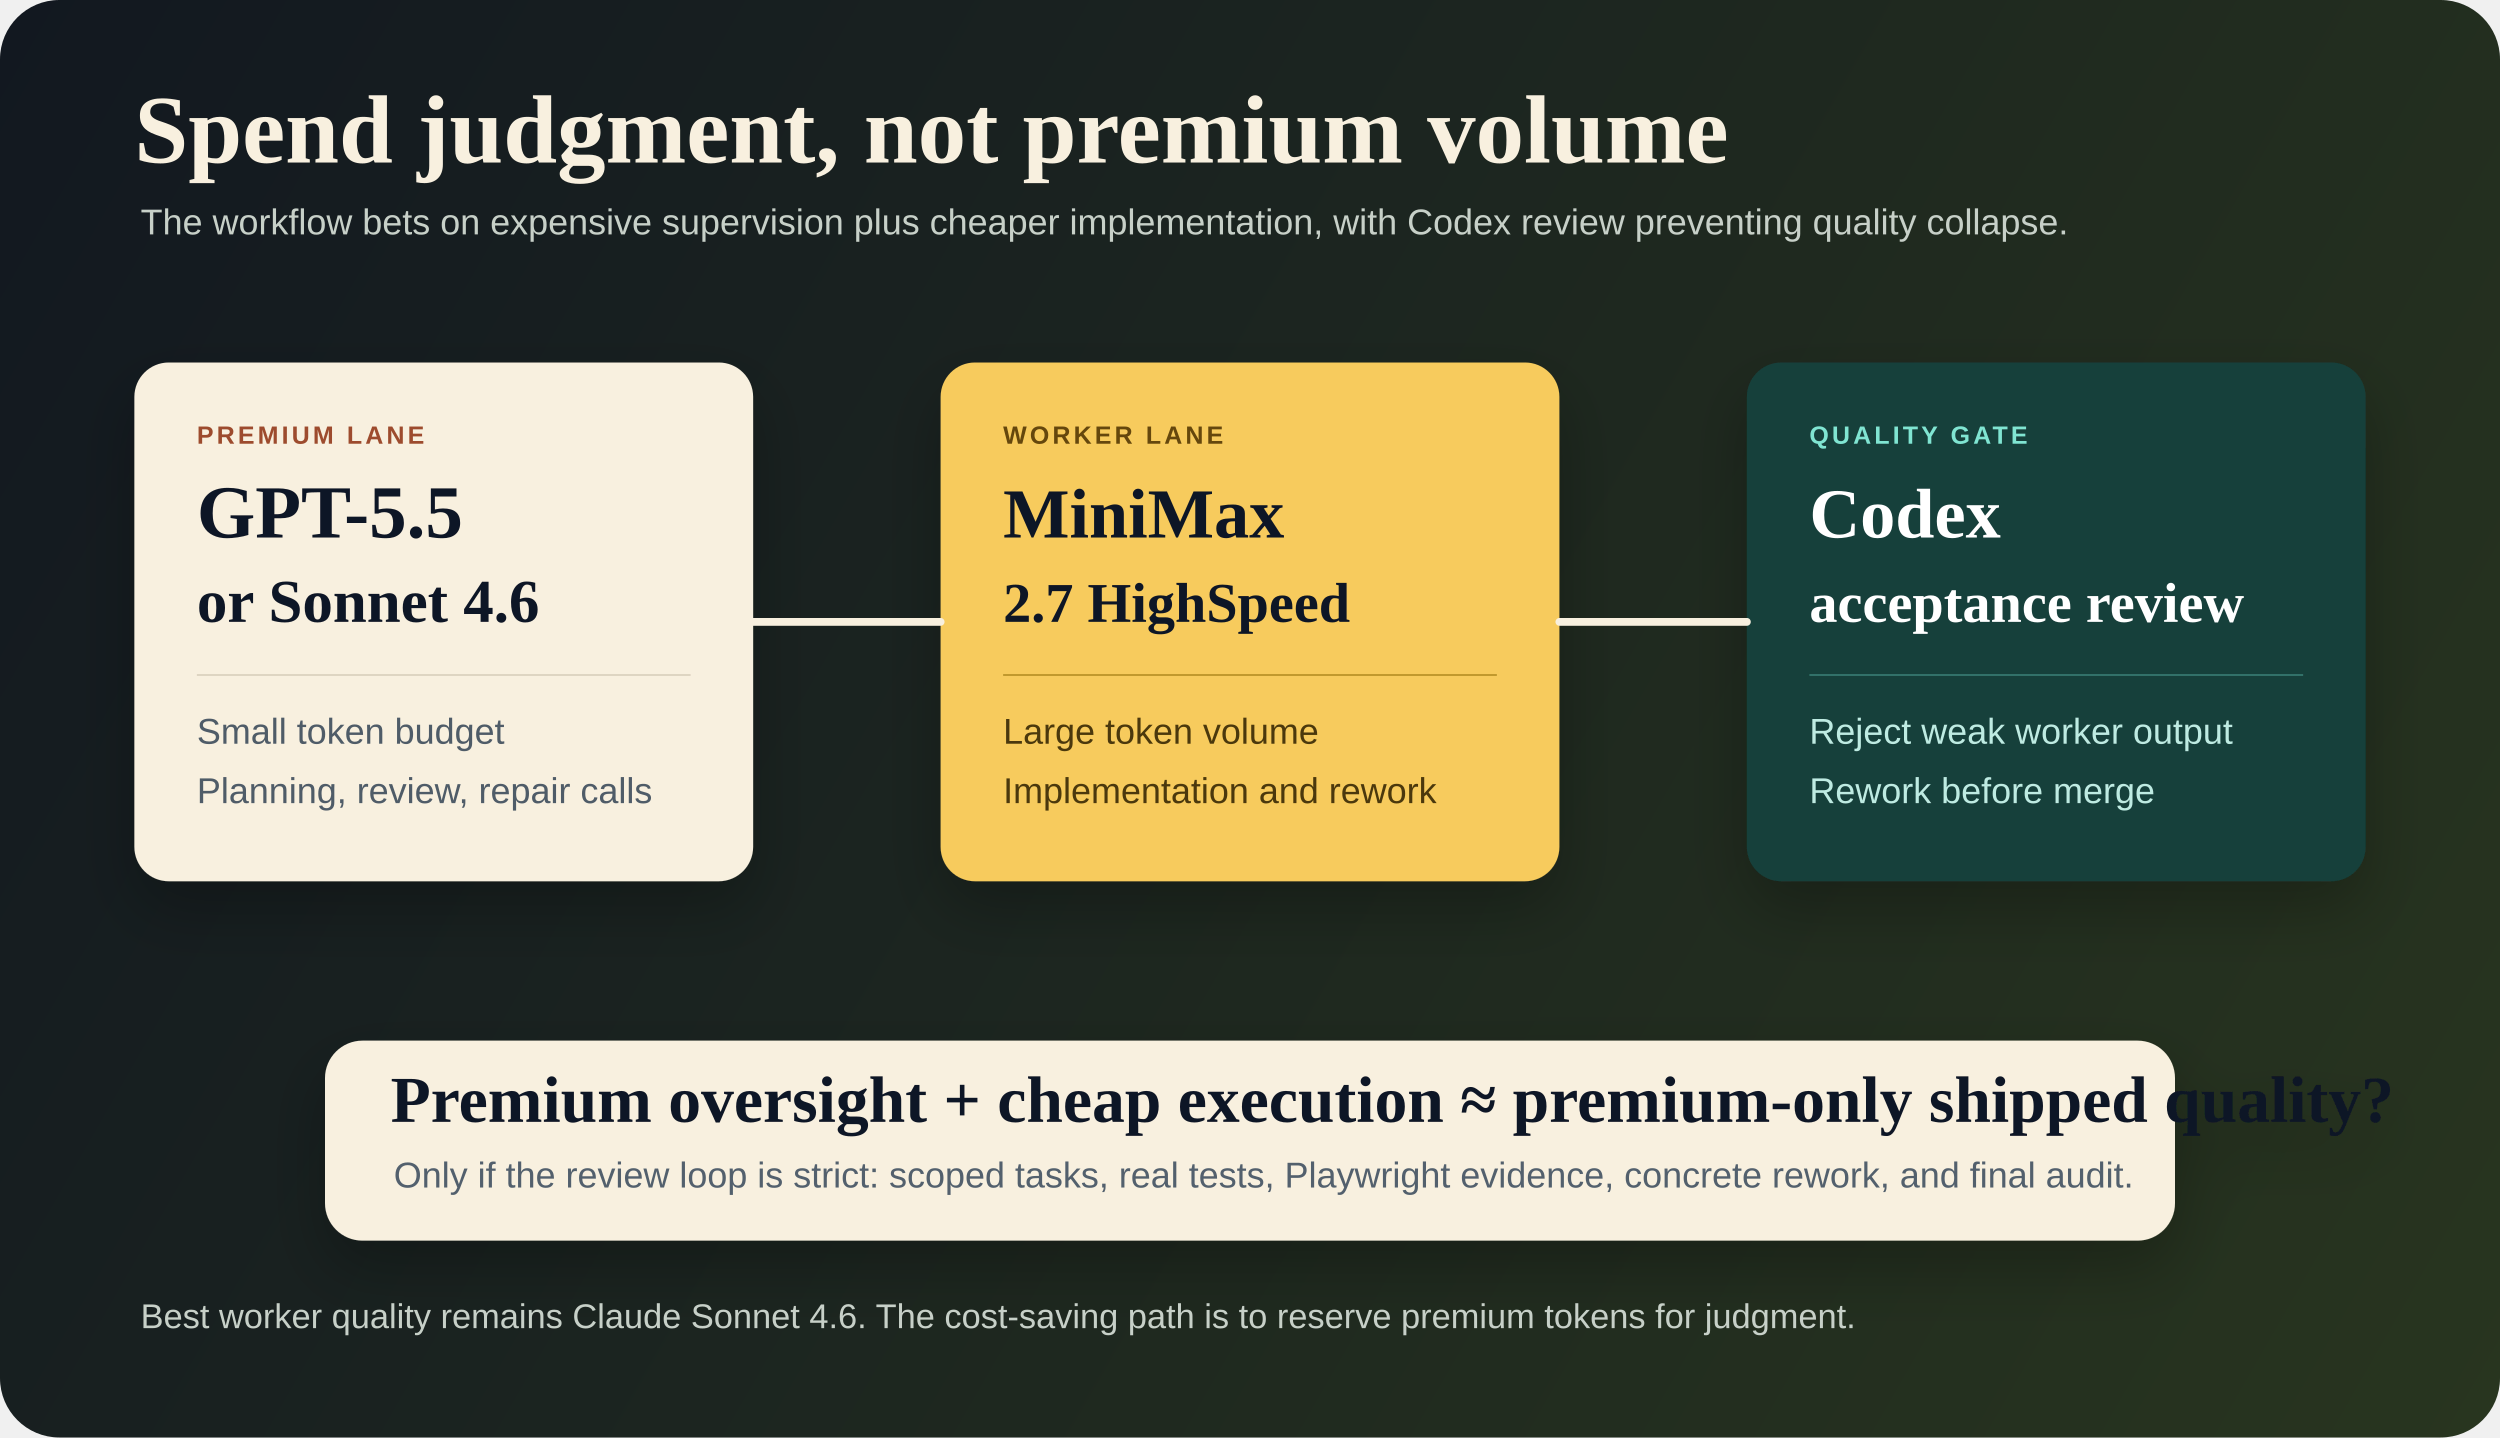
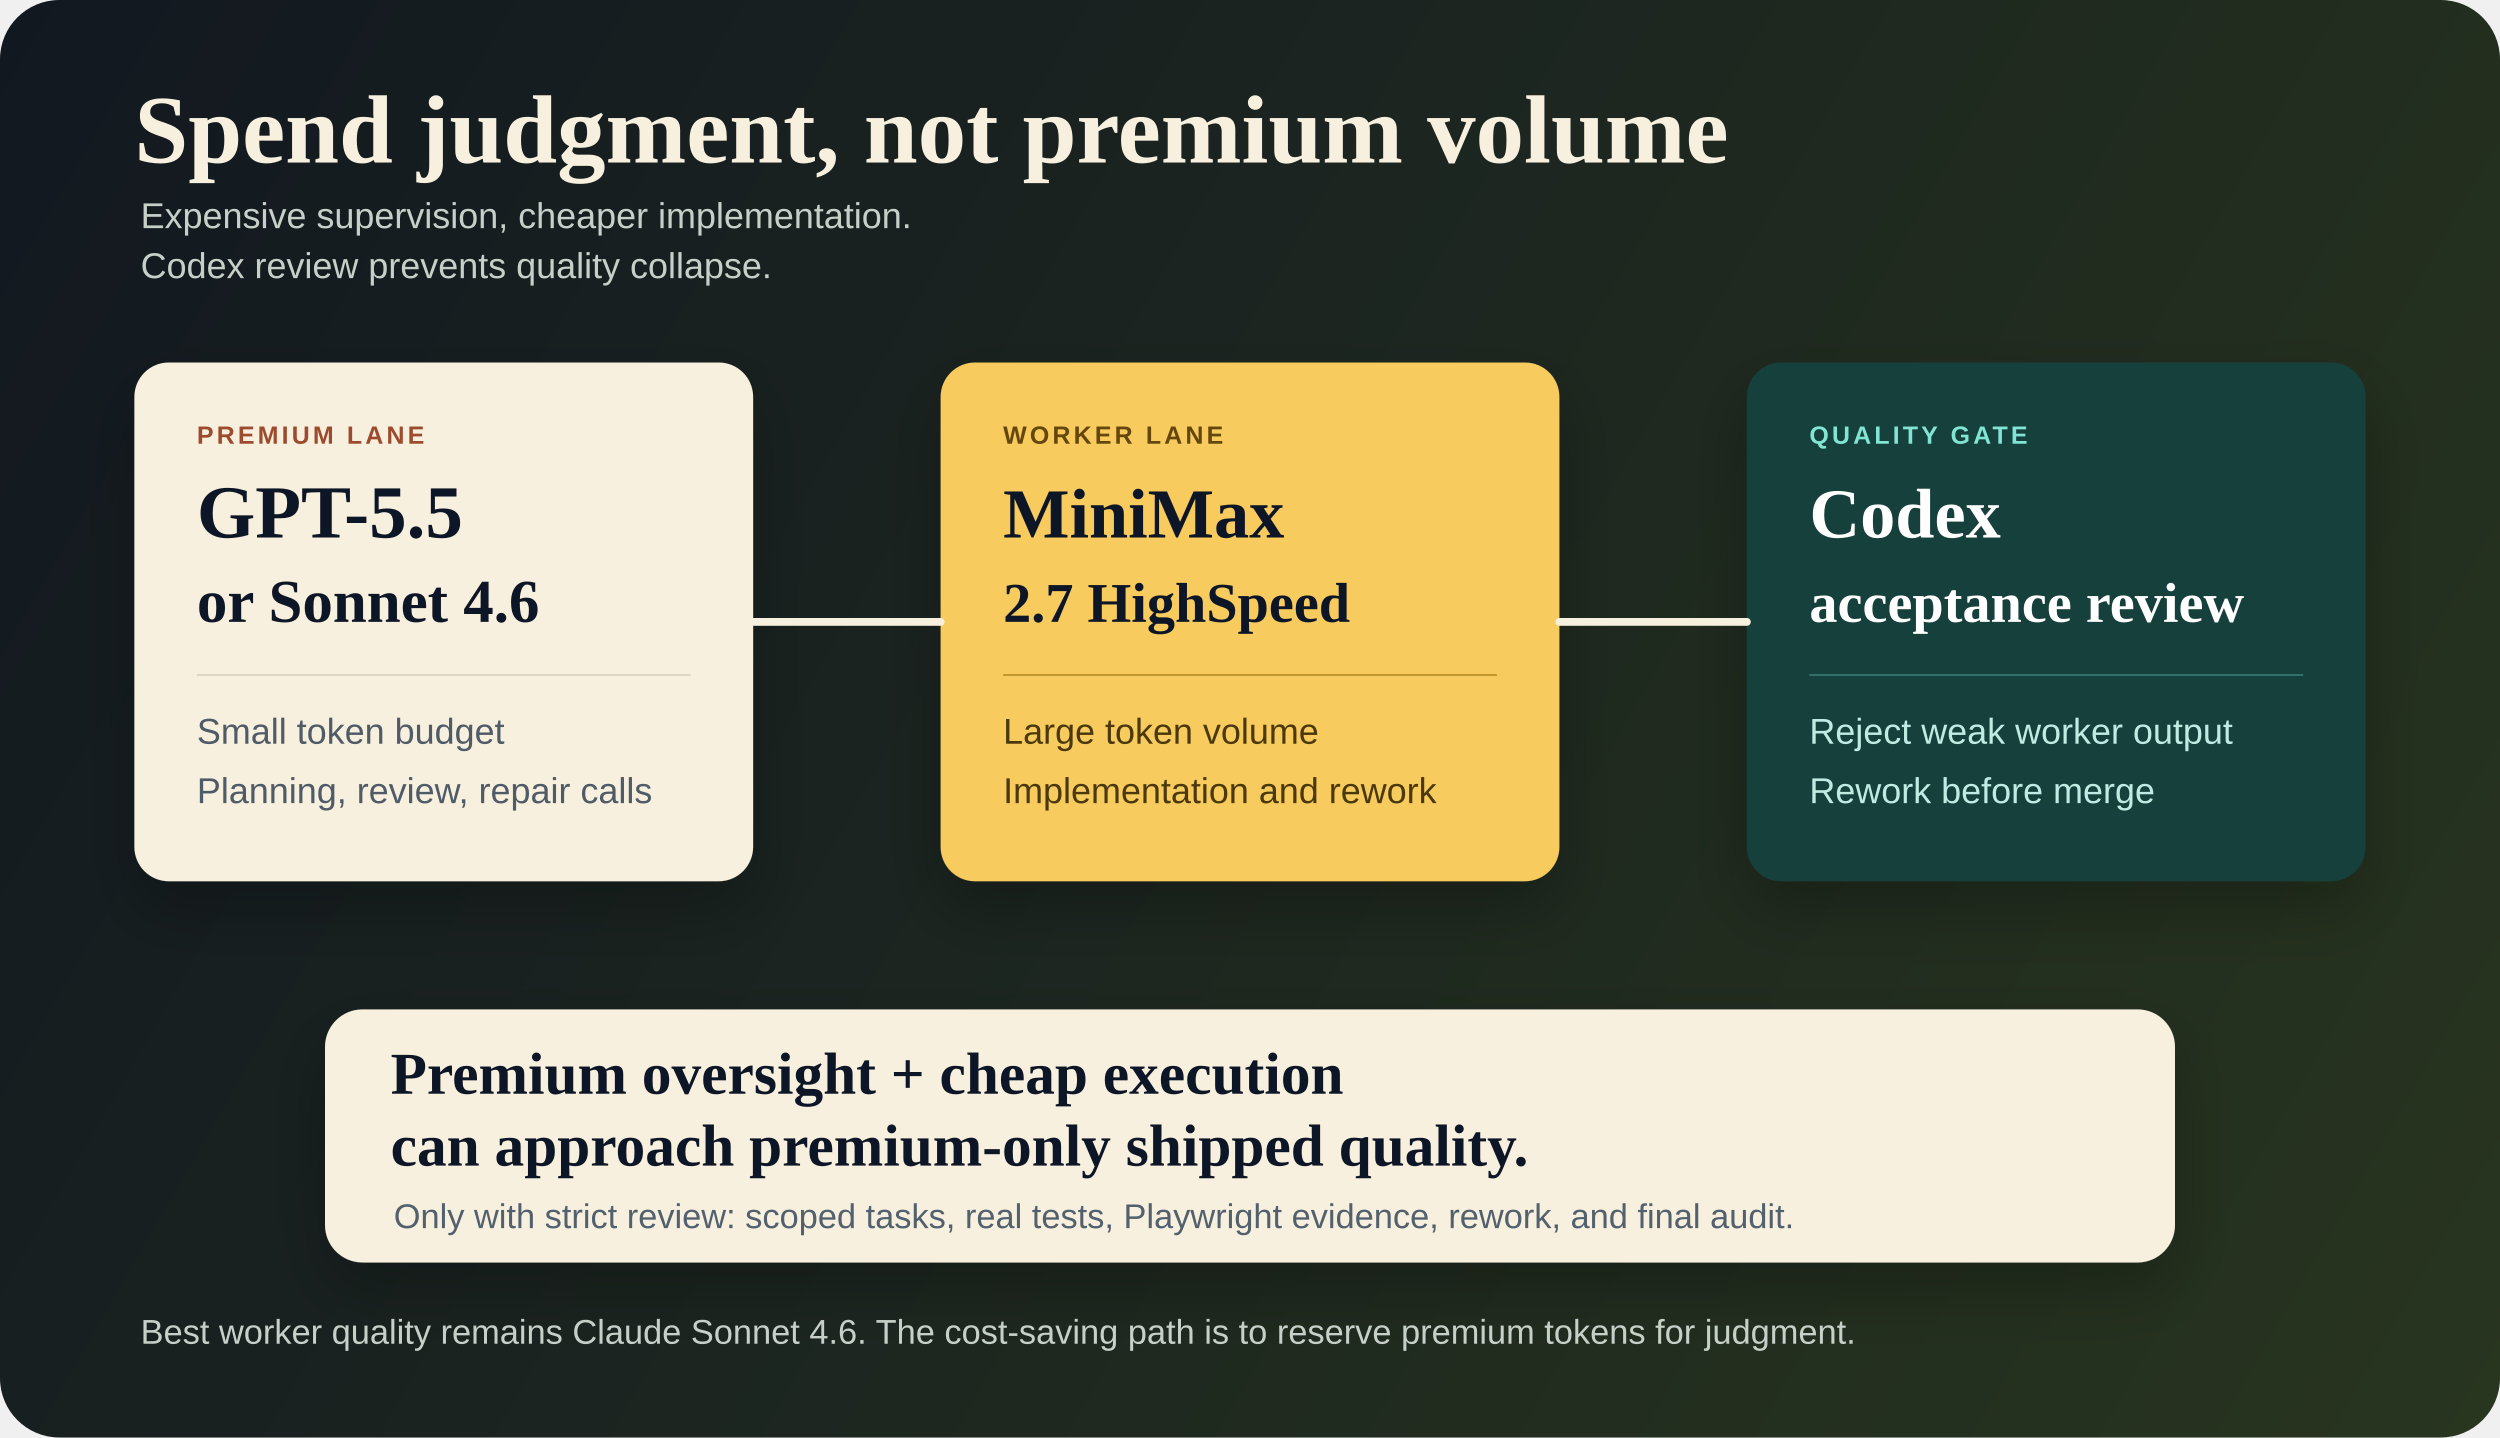
<svg xmlns="http://www.w3.org/2000/svg" width="1600" height="920" viewBox="0 0 1600 920" fill="none" role="img" aria-labelledby="title desc">
  <defs>
    <linearGradient id="bg" x1="0" y1="0" x2="1600" y2="920" gradientUnits="userSpaceOnUse">
      <stop stop-color="#121820" />
      <stop offset="1" stop-color="#28351F" />
    </linearGradient>
    <filter id="shadow" x="0" y="0" width="1600" height="920" filterUnits="userSpaceOnUse" color-interpolation-filters="sRGB">
      <feDropShadow dx="0" dy="18" stdDeviation="20" flood-color="#000000" flood-opacity="0.25" />
    </filter>
  </defs>
  <rect width="1600" height="920" rx="38" fill="url(#bg)" />
  <text x="86" y="104" fill="#F8F0DF" font-family="Georgia, 'Times New Roman', serif" font-size="62" font-weight="700">Spend judgment, not premium volume</text>
-   <text x="90" y="150" fill="#C7D0C8" font-family="'Helvetica Neue', Arial, sans-serif" font-size="23">The workflow bets on expensive supervision plus cheaper implementation, with Codex review preventing quality collapse.</text>
+   <text x="90" y="146" fill="#C7D0C8" font-family="'Helvetica Neue', Arial, sans-serif" font-size="23">Expensive supervision, cheaper implementation.</text>
+   <text x="90" y="178" fill="#C7D0C8" font-family="'Helvetica Neue', Arial, sans-serif" font-size="23">Codex review prevents quality collapse.</text>
  <g filter="url(#shadow)">
    <rect x="86" y="232" width="396" height="332" rx="22" fill="#F8F0DF" />
    <text x="126" y="284" fill="#9D4C2D" font-family="'Helvetica Neue', Arial, sans-serif" font-size="16" font-weight="800" letter-spacing="2">PREMIUM LANE</text>
    <text x="126" y="344" fill="#111827" font-family="Georgia, 'Times New Roman', serif" font-size="48" font-weight="700">GPT-5.5</text>
    <text x="126" y="398" fill="#111827" font-family="Georgia, 'Times New Roman', serif" font-size="39" font-weight="700">or Sonnet 4.6</text>
    <line x1="126" y1="432" x2="442" y2="432" stroke="#D8CDBA" />
    <text x="126" y="476" fill="#4F5B67" font-family="'Helvetica Neue', Arial, sans-serif" font-size="23">Small token budget</text>
    <text x="126" y="514" fill="#4F5B67" font-family="'Helvetica Neue', Arial, sans-serif" font-size="23">Planning, review, repair calls</text>
  </g>
  <g filter="url(#shadow)">
    <rect x="602" y="232" width="396" height="332" rx="22" fill="#F7CB5D" />
    <text x="642" y="284" fill="#65470A" font-family="'Helvetica Neue', Arial, sans-serif" font-size="16" font-weight="800" letter-spacing="2">WORKER LANE</text>
    <text x="642" y="344" fill="#111827" font-family="Georgia, 'Times New Roman', serif" font-size="45" font-weight="700">MiniMax</text>
    <text x="642" y="398" fill="#111827" font-family="Georgia, 'Times New Roman', serif" font-size="36" font-weight="700">2.7 HighSpeed</text>
    <line x1="642" y1="432" x2="958" y2="432" stroke="#B28B23" />
    <text x="642" y="476" fill="#4B390C" font-family="'Helvetica Neue', Arial, sans-serif" font-size="23">Large token volume</text>
    <text x="642" y="514" fill="#4B390C" font-family="'Helvetica Neue', Arial, sans-serif" font-size="23">Implementation and rework</text>
  </g>
  <g filter="url(#shadow)">
    <rect x="1118" y="232" width="396" height="332" rx="22" fill="#173F3B" />
    <text x="1158" y="284" fill="#80E5D2" font-family="'Helvetica Neue', Arial, sans-serif" font-size="16" font-weight="800" letter-spacing="2">QUALITY GATE</text>
    <text x="1158" y="344" fill="#FFFFFF" font-family="Georgia, 'Times New Roman', serif" font-size="45" font-weight="700">Codex</text>
    <text x="1158" y="398" fill="#FFFFFF" font-family="Georgia, 'Times New Roman', serif" font-size="36" font-weight="700">acceptance review</text>
    <line x1="1158" y1="432" x2="1474" y2="432" stroke="#397E75" />
    <text x="1158" y="476" fill="#BEEBE2" font-family="'Helvetica Neue', Arial, sans-serif" font-size="23">Reject weak worker output</text>
    <text x="1158" y="514" fill="#BEEBE2" font-family="'Helvetica Neue', Arial, sans-serif" font-size="23">Rework before merge</text>
  </g>
  <path d="M482 398H602" stroke="#F8F0DF" stroke-width="5" stroke-linecap="round" />
  <path d="M998 398H1118" stroke="#F8F0DF" stroke-width="5" stroke-linecap="round" />
  <g filter="url(#shadow)">
-     <rect x="208" y="666" width="1184" height="128" rx="24" fill="#F8F0DF" />
-     <text x="250" y="718" fill="#111827" font-family="Georgia, 'Times New Roman', serif" font-size="42" font-weight="700">Premium oversight + cheap execution ≈ premium-only shipped quality?</text>
-     <text x="252" y="760" fill="#52606D" font-family="'Helvetica Neue', Arial, sans-serif" font-size="23">Only if the review loop is strict: scoped tasks, real tests, Playwright evidence, concrete rework, and final audit.</text>
+     <rect x="208" y="646" width="1184" height="162" rx="24" fill="#F8F0DF" />
+     <text x="250" y="700" fill="#111827" font-family="Georgia, 'Times New Roman', serif" font-size="38" font-weight="700">Premium oversight + cheap execution</text>
+     <text x="250" y="746" fill="#111827" font-family="Georgia, 'Times New Roman', serif" font-size="38" font-weight="700">can approach premium-only shipped quality.</text>
+     <text x="252" y="786" fill="#52606D" font-family="'Helvetica Neue', Arial, sans-serif" font-size="22">Only with strict review: scoped tasks, real tests, Playwright evidence, rework, and final audit.</text>
  </g>
-   <text x="90" y="850" fill="#C7D0C8" font-family="'Helvetica Neue', Arial, sans-serif" font-size="22">Best worker quality remains Claude Sonnet 4.6. The cost-saving path is to reserve premium tokens for judgment.</text>
+   <text x="90" y="860" fill="#C7D0C8" font-family="'Helvetica Neue', Arial, sans-serif" font-size="22">Best worker quality remains Claude Sonnet 4.6. The cost-saving path is to reserve premium tokens for judgment.</text>
</svg>
